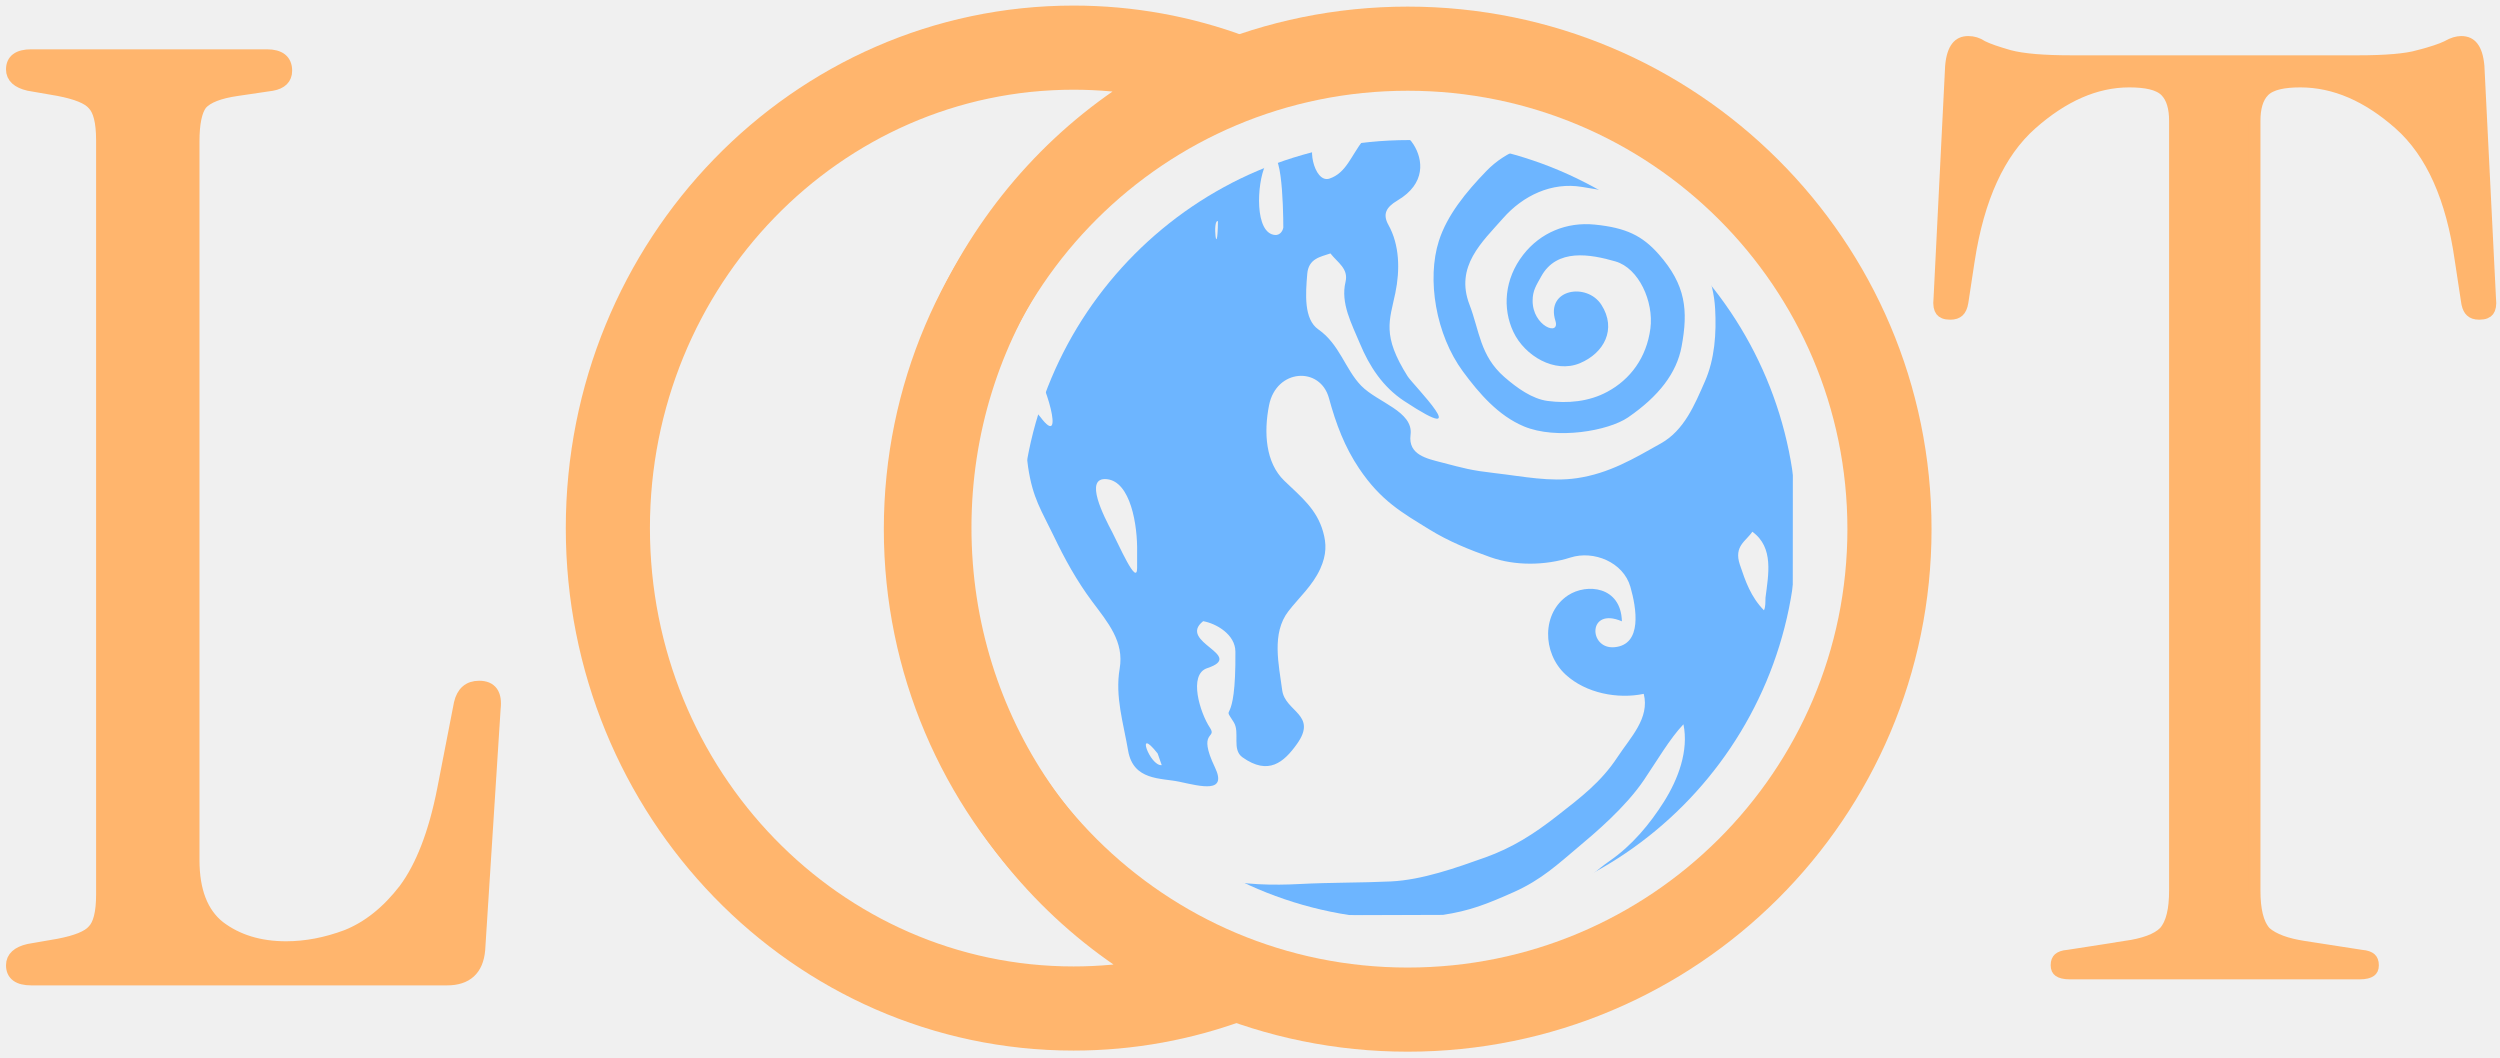
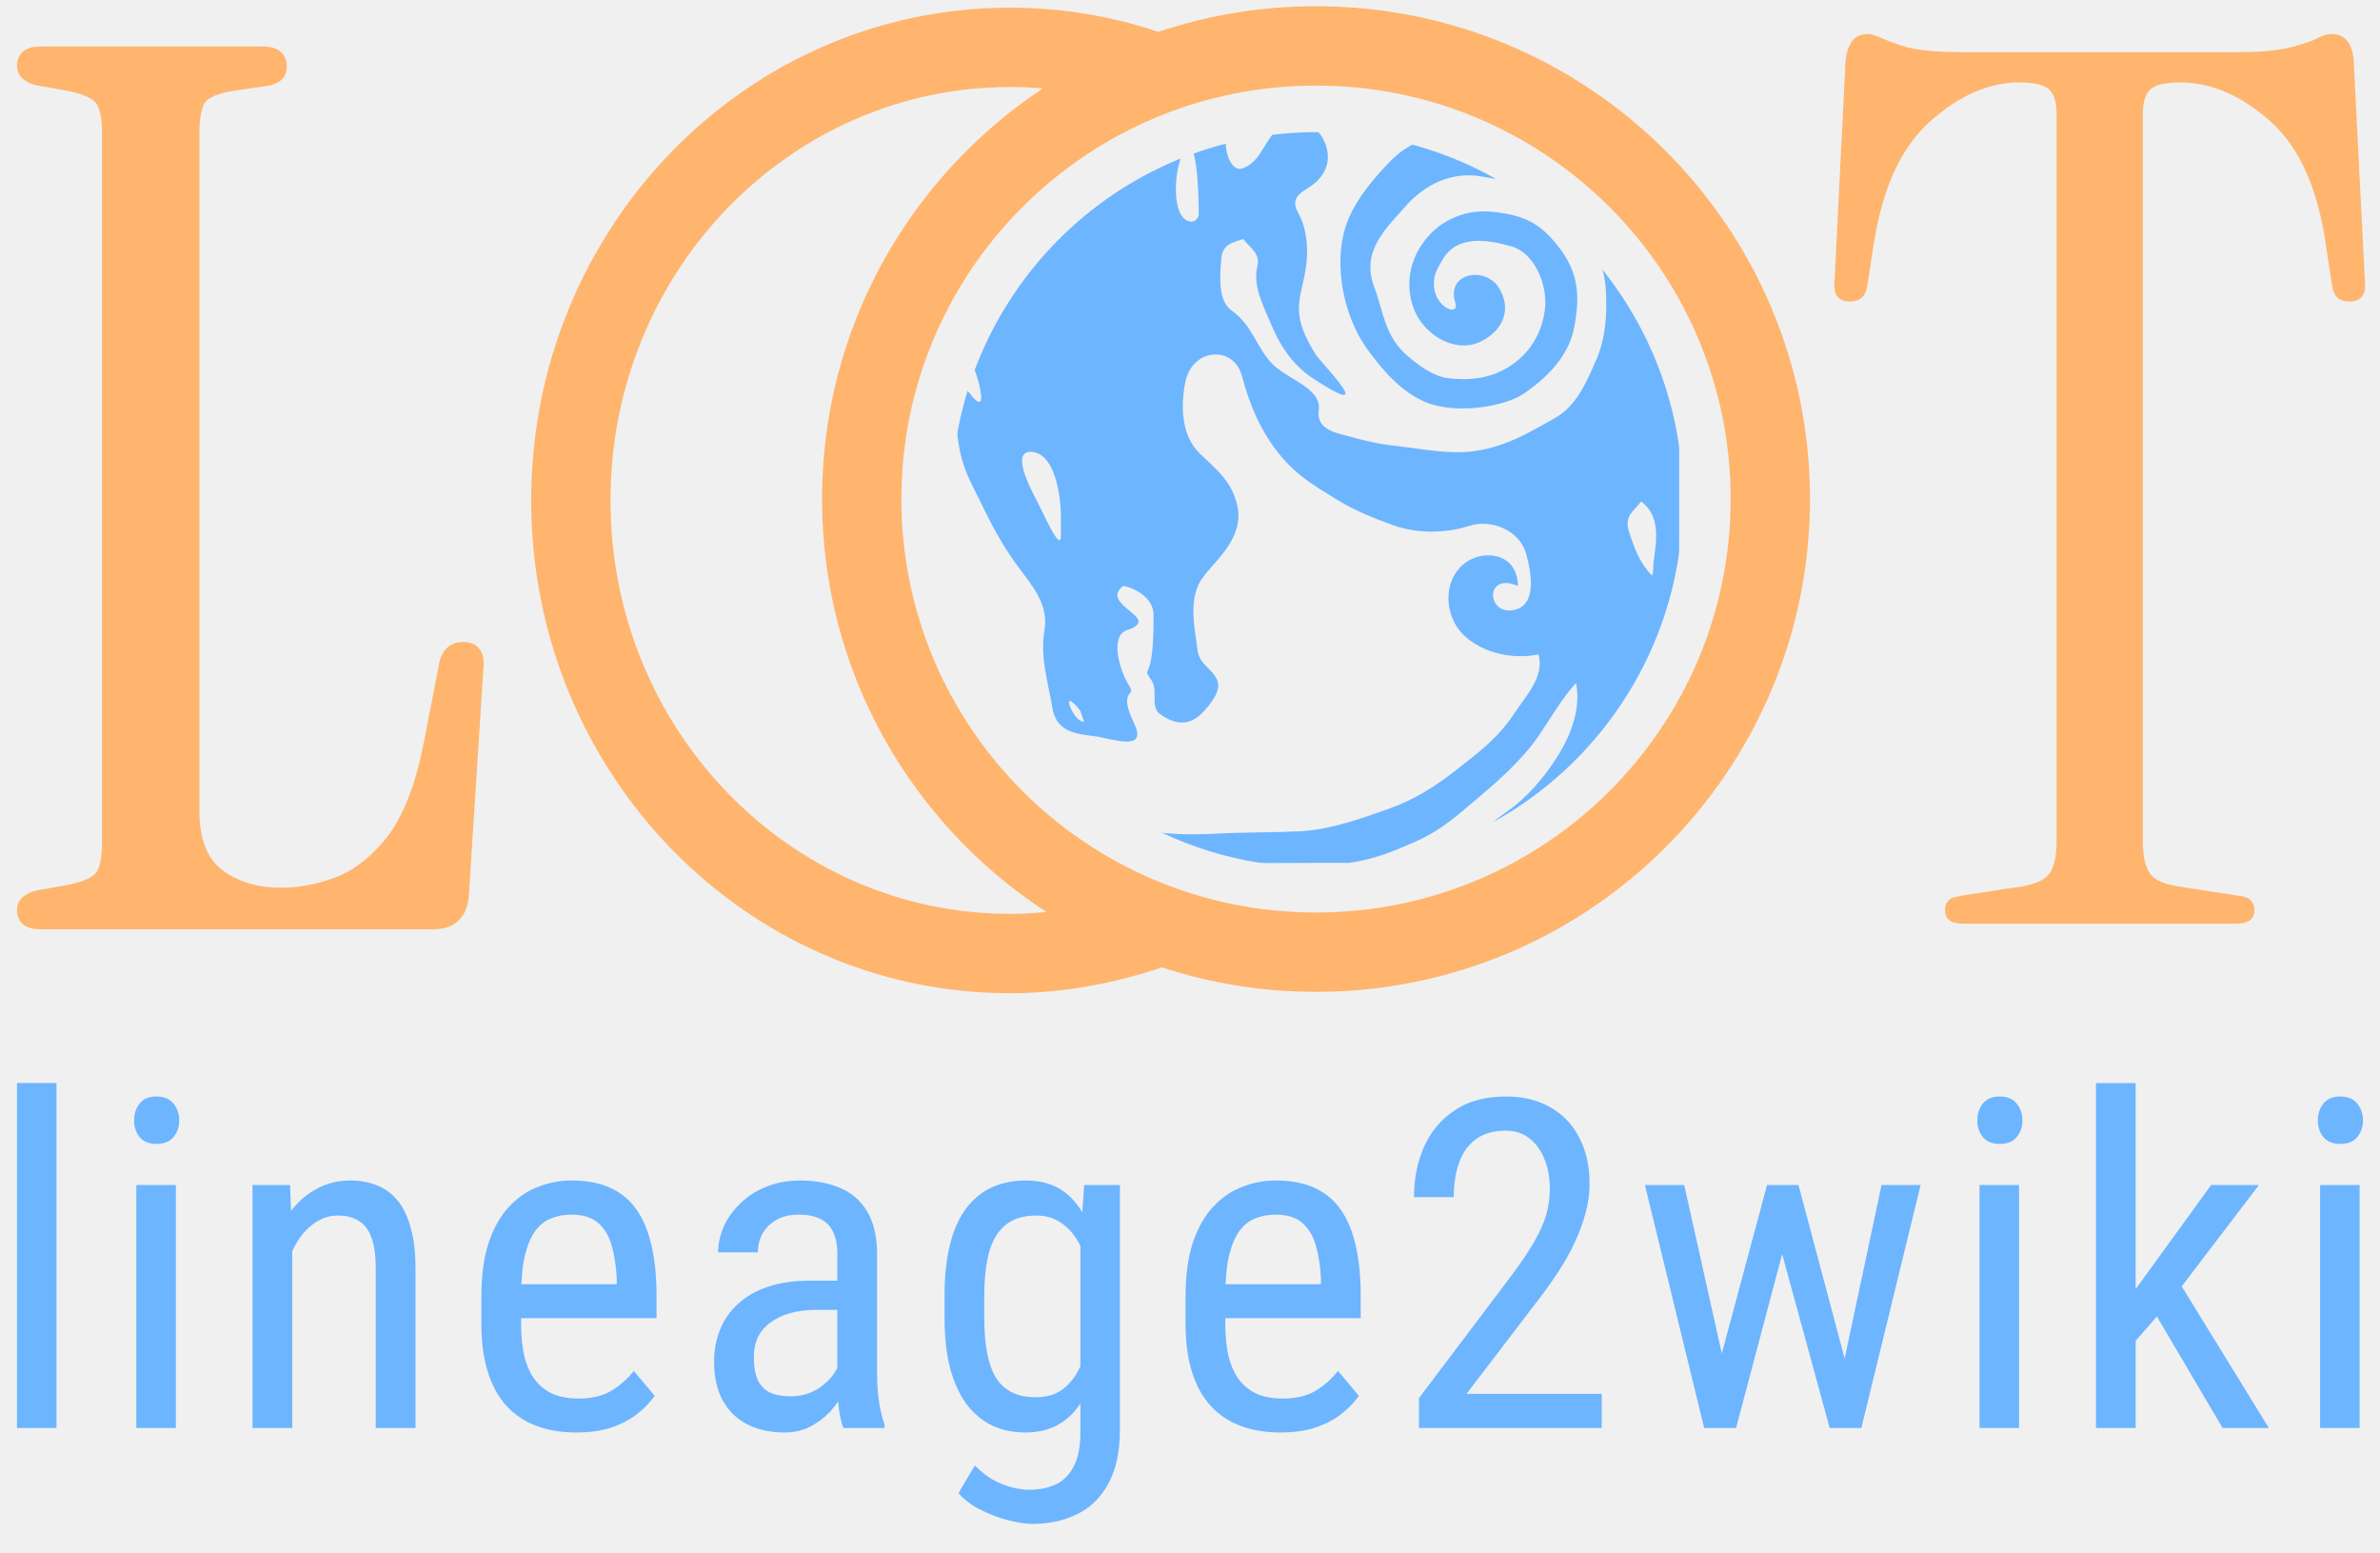
- <svg xmlns="http://www.w3.org/2000/svg" width="208" height="88" viewBox="0 0 208 88" fill="none">
-   <path d="M89.318 3.964C67.945 3.964 50.574 21.834 50.574 43.936C50.574 66.038 67.945 83.908 89.318 83.908C93.947 83.908 98.388 83.07 102.506 81.531C87.801 75.854 77.326 61.15 77.326 43.904C77.326 26.692 87.761 12.01 102.42 6.309C98.326 4.791 93.915 3.964 89.318 3.964Z" stroke="#FFB56D" stroke-width="7" />
-   <mask id="mask0_62806_805" style="mask-type:luminance" maskUnits="userSpaceOnUse" x="74" y="11" width="81" height="66">
-     <path d="M154.907 11.31H74.463V76.171H154.907V11.31Z" fill="white" />
-   </mask>
-   <g mask="url(#mask0_62806_805)">
-     <mask id="mask1_62806_805" style="mask-type:luminance" maskUnits="userSpaceOnUse" x="84" y="11" width="66" height="66">
-       <path d="M117.217 76.515C135.044 76.515 149.495 61.995 149.495 44.084C149.495 26.173 135.044 11.654 117.217 11.654C99.391 11.654 84.94 26.173 84.94 44.084C84.94 61.995 99.391 76.515 117.217 76.515Z" fill="white" />
+ <svg xmlns="http://www.w3.org/2000/svg" width="210" height="137" viewBox="0 0 210 137" fill="none">
+   <g clip-path="url(#clip0_2831_2626)">
+     <mask id="mask0_2831_2626" style="mask-type:luminance" maskUnits="userSpaceOnUse" x="73" y="11" width="81" height="66">
+       <path d="M153.907 11.31H73.463V76.171H153.907V11.31Z" fill="white" />
    </mask>
-     <g mask="url(#mask1_62806_805)">
-       <path d="M84.956 68.88C84.947 66.232 84.543 58.899 85.626 60.397C86.858 62.102 88.459 64.467 89.894 65.964C91.692 67.838 93.39 69.049 95.78 70.63C97.538 71.793 98.655 72.385 101.242 73.068C103.397 73.636 105.955 73.665 108.156 73.549C110.634 73.418 113.344 73.449 115.717 73.336C118.311 73.212 121.146 72.205 123.565 71.341C125.804 70.541 127.608 69.405 129.563 67.872C131.511 66.345 133.193 65.094 134.581 62.983C135.663 61.338 137.27 59.755 136.76 57.729C134.59 58.181 131.956 57.677 130.27 56.136C128.28 54.315 128.284 50.962 130.463 49.531C132.017 48.511 134.868 48.772 134.942 51.694C132.076 50.459 132.153 54.038 134.319 53.848C136.666 53.642 136.155 50.599 135.651 48.831C135.063 46.768 132.596 45.772 130.665 46.386C128.551 47.057 126.069 47.091 124.001 46.358C122.246 45.737 120.533 45.048 118.898 44.036C116.677 42.662 114.899 41.687 113.078 38.975C111.877 37.188 111.159 35.289 110.567 33.12C109.84 30.463 106.189 30.672 105.585 33.717C105.136 35.986 105.293 38.494 106.851 39.995C108.255 41.348 109.541 42.35 110.078 44.231C110.359 45.216 110.388 46.131 109.841 47.331C109.204 48.731 108.063 49.73 107.195 50.854C105.772 52.697 106.4 55.3 106.678 57.422C106.914 59.231 109.661 59.446 107.902 61.906C106.822 63.416 105.543 64.543 103.378 63.011C102.459 62.36 103.187 60.948 102.647 60.089C101.576 58.384 102.842 60.896 102.785 54.211C102.773 52.787 101.197 51.874 100.102 51.682C97.917 53.424 103.696 54.515 100.437 55.592C98.842 56.12 99.852 59.327 100.666 60.546C101.303 61.5 99.584 60.711 101.084 63.848C102.127 66.028 99.935 65.429 98.109 65.038C96.608 64.716 94.286 64.974 93.857 62.441C93.473 60.175 92.759 57.95 93.156 55.635C93.544 53.376 92.176 51.797 90.861 50.033C89.595 48.336 88.597 46.531 87.657 44.569C86.653 42.476 85.928 41.476 85.54 38.875C84.856 34.285 86.328 32.173 85.589 34.581C84.234 39 84.641 32.154 86.567 34.706C88.707 37.542 86.944 31.451 85.819 30.306C85.126 29.6 84.666 25.652 84.84 23.286C85.157 18.985 83.613 11.561 87.7 11.561C88.547 11.561 87.497 11.501 87.497 11.501C86.378 12.455 87.015 14.784 87.991 15.923C88.804 16.872 89.801 14.552 90.32 13.999C91.487 12.755 92.311 10.908 93.758 11.501C94.286 11.718 93.36 13.828 95.26 12.754C98.237 11.073 100.171 10.624 98.278 13.296C97.223 14.782 94.803 16.966 95.526 18.705C96.996 17.413 98.679 15.749 100.363 14.361C102.168 12.873 103.704 11.502 106.353 11.502C107.478 11.501 109.862 11.468 109.729 11.501C108.591 11.787 109.302 15.302 110.614 14.858C112.008 14.388 112.392 12.981 113.429 11.65C113.775 11.206 114.961 11.459 115.652 11.501C116.934 11.579 117.067 11.165 117.611 12.029C118.39 13.264 118.664 15.265 116.272 16.678C115.307 17.249 115.024 17.828 115.52 18.718C116.445 20.378 116.49 22.455 116.091 24.381C115.615 26.677 114.955 27.886 117.117 31.313C117.547 31.995 122.913 37.375 116.825 33.364C115.054 32.197 113.935 30.483 113.145 28.583C112.46 26.937 111.522 25.232 111.947 23.459C112.214 22.344 111.281 21.849 110.694 21.085C109.864 21.373 108.874 21.498 108.764 22.787C108.624 24.437 108.465 26.559 109.689 27.409C111.456 28.637 111.926 30.737 113.254 32.096C114.62 33.494 117.613 34.223 117.358 36.175C117.139 37.857 118.731 38.159 119.995 38.488C121.795 38.956 122.364 39.133 124.38 39.365C126.72 39.634 128.963 40.114 131.201 39.783C133.894 39.386 135.945 38.149 138.184 36.892C140.129 35.8 140.992 33.679 141.839 31.756C142.67 29.873 142.812 27.735 142.698 25.675C142.567 23.325 141.575 21.081 140.165 19.177C138.196 16.518 134.753 16.079 131.619 15.552C129.113 15.131 126.718 16.263 125.046 18.168C123.324 20.129 121.031 22.154 122.264 25.352C123.092 27.502 123.133 29.606 125.174 31.376C126.216 32.282 127.482 33.191 128.762 33.359C130.409 33.574 132.176 33.436 133.739 32.591C135.638 31.566 136.995 29.765 137.313 27.33C137.605 25.087 136.347 22.315 134.414 21.753C132.316 21.145 129.528 20.64 128.23 22.996C127.821 23.739 127.519 24.158 127.514 25.01C127.502 27.139 129.824 28.014 129.41 26.692C128.58 24.041 132.033 23.479 133.236 25.36C134.531 27.385 133.458 29.377 131.447 30.219C129.355 31.095 126.856 29.613 125.913 27.615C124.999 25.677 125.151 23.225 126.732 21.194C128.162 19.357 130.34 18.453 132.673 18.685C135.291 18.945 136.641 19.612 138.003 21.15C140.27 23.712 140.466 25.834 139.909 28.831C139.501 31.027 138.028 32.957 135.46 34.724C133.815 35.857 129.485 36.604 126.79 35.476C124.648 34.58 123.055 32.721 121.72 30.913C119.451 27.838 118.698 23.226 119.715 20.042C120.392 17.924 121.944 16.005 123.684 14.211C125.298 12.547 127.509 11.758 129.995 11.691C132.312 11.629 135.498 11.734 137.489 13.07C139.55 14.453 141.918 15.911 143.279 18.064C143.964 19.149 145.93 19.472 144.791 16.867C143.923 14.88 139.057 12.595 140.996 11.758C142.343 11.176 144.583 11.438 146.134 11.438C147.088 11.438 149.184 11.298 149.183 12.256L149.141 76.153C147.53 76.143 144.56 77.712 144.308 76.112C143.996 74.132 144.189 70.857 143.53 69.71C141.726 71.078 140.321 72.772 139.409 74.873C138.436 77.113 132.541 75.88 131.612 76.212C129.434 76.267 125.004 76.233 127.869 75.642C130.2 75.162 131.916 73.016 133.922 71.63C135.769 70.354 137.263 68.572 138.446 66.694C139.626 64.821 140.513 62.461 140.063 60.261C138.949 61.421 137.811 63.369 136.771 64.904C135.229 67.181 132.676 69.332 131.301 70.485C129.671 71.853 128.259 73.189 125.964 74.214C123.695 75.227 122.278 75.781 120.054 76.119C108.355 76.183 96.655 76.141 84.956 76.153V68.88ZM96.316 62.691C94.425 60.291 95.676 63.78 96.655 63.658L96.316 62.691ZM146.889 49.735C147.126 47.822 147.608 45.551 145.793 44.239C145.283 45.023 144.235 45.424 144.755 46.977C145.223 48.373 145.674 49.672 146.761 50.777C146.912 50.45 146.869 50.082 146.889 49.735ZM94.608 45.946C94.654 43.705 94.071 40.07 92.09 39.867C90.121 39.665 91.886 43.045 92.528 44.257C93.047 45.237 94.608 48.853 94.608 47.251V45.946ZM106.771 18.936C106.771 17.297 106.646 10.815 105.277 13.745C104.557 15.287 104.366 19.439 106.096 19.551C106.46 19.574 106.711 19.269 106.771 18.936ZM101.335 18.403C100.842 18.213 101.283 21.869 101.335 18.403V18.403Z" fill="#6DB5FF" />
+     <g mask="url(#mask0_2831_2626)">
+       <mask id="mask1_2831_2626" style="mask-type:luminance" maskUnits="userSpaceOnUse" x="83" y="11" width="66" height="66">
+         <path d="M116.217 76.515C134.044 76.515 148.495 61.995 148.495 44.084C148.495 26.173 134.044 11.654 116.217 11.654C98.391 11.654 83.94 26.173 83.94 44.084C83.94 61.995 98.391 76.515 116.217 76.515Z" fill="white" />
+       </mask>
+       <g mask="url(#mask1_2831_2626)">
+         <path d="M83.956 68.88C83.947 66.232 83.543 58.899 84.626 60.397C85.858 62.102 87.459 64.467 88.894 65.964C90.692 67.838 92.39 69.049 94.78 70.63C96.538 71.793 97.655 72.385 100.242 73.068C102.397 73.636 104.955 73.665 107.156 73.549C109.634 73.418 112.344 73.449 114.717 73.336C117.311 73.212 120.146 72.205 122.565 71.341C124.804 70.541 126.608 69.405 128.563 67.872C130.511 66.345 132.193 65.094 133.581 62.983C134.663 61.338 136.27 59.755 135.76 57.729C133.59 58.181 130.956 57.677 129.27 56.136C127.28 54.315 127.284 50.962 129.463 49.531C131.017 48.511 133.868 48.772 133.942 51.694C131.076 50.459 131.153 54.038 133.319 53.848C135.666 53.642 135.155 50.599 134.651 48.831C134.063 46.768 131.596 45.772 129.665 46.386C127.551 47.057 125.069 47.091 123.001 46.358C121.246 45.737 119.533 45.048 117.898 44.036C115.677 42.662 113.899 41.687 112.078 38.975C110.877 37.188 110.159 35.289 109.567 33.12C108.84 30.463 105.189 30.672 104.585 33.717C104.136 35.986 104.293 38.494 105.851 39.995C107.255 41.348 108.541 42.35 109.078 44.231C109.359 45.216 109.388 46.131 108.841 47.331C108.204 48.731 107.063 49.73 106.195 50.854C104.772 52.697 105.4 55.3 105.678 57.422C105.914 59.231 108.661 59.446 106.902 61.906C105.822 63.416 104.543 64.543 102.378 63.011C101.459 62.36 102.187 60.948 101.647 60.089C100.576 58.384 101.842 60.896 101.785 54.211C101.773 52.787 100.197 51.874 99.102 51.682C96.917 53.424 102.696 54.515 99.437 55.592C97.842 56.12 98.852 59.327 99.666 60.546C100.303 61.5 98.584 60.711 100.084 63.848C101.127 66.028 98.935 65.429 97.109 65.038C95.608 64.716 93.286 64.974 92.857 62.441C92.473 60.175 91.759 57.95 92.156 55.635C92.544 53.376 91.176 51.797 89.861 50.033C88.595 48.336 87.597 46.531 86.657 44.569C85.653 42.476 84.928 41.476 84.54 38.875C83.856 34.285 85.328 32.173 84.589 34.581C83.234 39 83.641 32.154 85.567 34.706C87.707 37.542 85.944 31.451 84.819 30.306C84.126 29.6 83.666 25.652 83.84 23.286C84.157 18.985 82.613 11.561 86.7 11.561C87.547 11.561 86.497 11.501 86.497 11.501C85.378 12.455 86.015 14.784 86.991 15.923C87.804 16.872 88.801 14.552 89.32 13.999C90.487 12.755 91.311 10.908 92.758 11.501C93.286 11.718 92.36 13.828 94.26 12.754C97.237 11.073 99.171 10.624 97.278 13.296C96.223 14.782 93.803 16.966 94.526 18.705C95.996 17.413 97.679 15.749 99.363 14.361C101.168 12.873 102.704 11.502 105.353 11.502C106.478 11.501 108.862 11.468 108.729 11.501C107.591 11.787 108.302 15.302 109.614 14.858C111.008 14.388 111.392 12.981 112.429 11.65C112.775 11.206 113.961 11.459 114.652 11.501C115.934 11.579 116.067 11.165 116.611 12.029C117.39 13.264 117.664 15.265 115.272 16.678C114.307 17.249 114.024 17.828 114.52 18.718C115.445 20.378 115.49 22.455 115.091 24.381C114.615 26.677 113.955 27.886 116.117 31.313C116.547 31.995 121.913 37.375 115.825 33.364C114.054 32.197 112.935 30.483 112.145 28.583C111.46 26.937 110.522 25.232 110.947 23.459C111.214 22.344 110.281 21.849 109.694 21.085C108.864 21.373 107.874 21.498 107.764 22.787C107.624 24.437 107.465 26.559 108.689 27.409C110.456 28.637 110.926 30.737 112.254 32.096C113.62 33.494 116.613 34.223 116.358 36.175C116.139 37.857 117.731 38.159 118.995 38.488C120.795 38.956 121.364 39.133 123.38 39.365C125.72 39.634 127.963 40.114 130.201 39.783C132.894 39.386 134.945 38.149 137.184 36.892C139.129 35.8 139.992 33.679 140.839 31.756C141.67 29.873 141.812 27.735 141.698 25.675C141.567 23.325 140.575 21.081 139.165 19.177C137.196 16.518 133.753 16.079 130.619 15.552C128.113 15.131 125.718 16.263 124.046 18.168C122.324 20.129 120.031 22.154 121.264 25.352C122.092 27.502 122.133 29.606 124.174 31.376C125.216 32.282 126.482 33.191 127.762 33.359C129.409 33.574 131.176 33.436 132.739 32.591C134.638 31.566 135.995 29.765 136.313 27.33C136.605 25.087 135.347 22.315 133.414 21.753C131.316 21.145 128.528 20.64 127.23 22.996C126.821 23.739 126.519 24.158 126.514 25.01C126.502 27.139 128.824 28.014 128.41 26.692C127.58 24.041 131.033 23.479 132.236 25.36C133.531 27.385 132.458 29.377 130.447 30.219C128.355 31.095 125.856 29.613 124.913 27.615C123.999 25.677 124.151 23.225 125.732 21.194C127.162 19.357 129.34 18.453 131.673 18.685C134.291 18.945 135.641 19.612 137.003 21.15C139.27 23.712 139.466 25.834 138.909 28.831C138.501 31.027 137.028 32.957 134.46 34.724C132.815 35.857 128.485 36.604 125.79 35.476C123.648 34.58 122.055 32.721 120.72 30.913C118.451 27.838 117.698 23.226 118.715 20.042C119.392 17.924 120.944 16.005 122.684 14.211C124.298 12.547 126.509 11.758 128.995 11.691C131.312 11.629 134.498 11.734 136.489 13.07C138.55 14.453 140.918 15.911 142.279 18.064C142.964 19.149 144.93 19.472 143.791 16.867C142.923 14.88 138.057 12.595 139.996 11.758C141.343 11.176 143.583 11.438 145.134 11.438C146.088 11.438 148.184 11.298 148.183 12.256L148.141 76.153C146.53 76.143 143.56 77.712 143.308 76.112C142.996 74.132 143.189 70.857 142.53 69.71C140.726 71.078 139.321 72.772 138.409 74.873C137.436 77.113 131.541 75.88 130.612 76.212C128.434 76.267 124.004 76.233 126.869 75.642C129.2 75.162 130.916 73.016 132.922 71.63C134.769 70.354 136.263 68.572 137.446 66.694C138.626 64.821 139.513 62.461 139.063 60.261C137.949 61.421 136.811 63.369 135.771 64.904C134.229 67.181 131.676 69.332 130.301 70.485C128.671 71.853 127.259 73.189 124.964 74.214C122.695 75.227 121.278 75.781 119.054 76.119C107.355 76.183 95.655 76.141 83.956 76.153V68.88ZM95.316 62.691C93.425 60.291 94.676 63.78 95.655 63.658L95.316 62.691ZM145.889 49.735C146.126 47.822 146.608 45.551 144.793 44.239C144.283 45.023 143.235 45.424 143.755 46.977C144.223 48.373 144.674 49.672 145.761 50.777C145.912 50.45 145.869 50.082 145.889 49.735ZM93.608 45.946C93.654 43.705 93.071 40.07 91.09 39.867C89.121 39.665 90.886 43.045 91.528 44.257C92.047 45.237 93.608 48.853 93.608 47.251V45.946ZM105.771 18.936C105.771 17.297 105.646 10.815 104.277 13.745C103.557 15.287 103.366 19.439 105.096 19.551C105.46 19.574 105.711 19.269 105.771 18.936ZM100.335 18.403C100.283 21.869 99.842 18.213 100.335 18.403Z" fill="#6DB5FF" />
+       </g>
    </g>
+     <path d="M189.07 74.116C189.07 75.517 189.29 76.511 189.729 77.1C190.413 77.945 191.705 78.122 192.711 78.28L197.536 79.028C197.87 79.076 198.198 79.12 198.479 79.325C198.783 79.576 198.921 79.913 198.921 80.309C198.921 80.65 198.802 80.982 198.52 81.189C198.253 81.385 197.851 81.483 197.315 81.483H173.223C172.689 81.483 172.287 81.386 172.019 81.189C171.735 80.982 171.616 80.651 171.616 80.309C171.616 79.915 171.735 79.614 171.964 79.402C172.28 79.111 172.635 79.152 173.008 79.027L176.848 78.432L176.843 78.427C178.126 78.235 179.753 78.174 180.717 77.213L180.72 77.21C181.218 76.64 181.468 75.608 181.468 74.116V10.048C181.468 9.051 181.253 8.339 180.825 7.912C180.637 7.725 180.362 7.579 179.997 7.474L179.835 7.432C179.389 7.325 178.827 7.271 178.149 7.271C175.507 7.271 172.901 8.411 170.332 10.688C167.199 13.466 165.9 17.765 165.288 21.77L164.764 25.209V25.211C164.692 25.674 164.532 26.02 164.284 26.251L164.282 26.253C164.032 26.483 163.695 26.599 163.265 26.599C162.728 26.599 162.345 26.446 162.114 26.145L162.115 26.144C161.883 25.842 161.801 25.389 161.873 24.783V24.778L162.836 5.474L162.837 5.465V5.456C162.899 4.737 163.067 4.023 163.551 3.471C163.929 3.087 164.433 2.988 164.95 3.007C165.376 3.038 166.146 3.422 166.146 3.422C166.146 3.422 167.23 3.852 167.601 3.968L168.297 4.175C169.368 4.46 171.045 4.602 173.33 4.602H197.207C198.948 4.602 200.714 4.562 202.402 4.1C203.33 3.845 203.99 3.622 204.381 3.427C204.881 3.142 205.346 3 205.774 3C206.299 3.025 206.775 3.185 207.112 3.614C207.393 3.972 207.578 4.487 207.668 5.158L208.665 24.783C208.706 25.245 208.72 25.755 208.424 26.144L208.423 26.146C208.191 26.445 207.812 26.599 207.273 26.599C206.845 26.599 206.505 26.483 206.256 26.252C205.965 25.983 205.833 25.591 205.774 25.209L205.237 21.682C204.522 16.63 202.881 12.966 200.312 10.688C197.743 8.411 195.101 7.272 192.389 7.271C191.711 7.271 191.149 7.325 190.703 7.432C190.257 7.538 189.927 7.698 189.714 7.911C189.285 8.338 189.07 9.051 189.07 10.048V74.116Z" fill="#FFB56D" />
+     <path d="M40.868 56.638C41.468 56.638 42.008 56.825 42.347 57.303C42.666 57.754 42.726 58.359 42.649 59.012L41.366 79.06V79.072C41.288 79.97 40.996 80.719 40.43 81.239C39.863 81.759 39.091 81.984 38.19 81.984H3.606C3.025 81.984 2.498 81.88 2.106 81.594C1.686 81.287 1.5 80.827 1.5 80.309C1.5 79.852 1.672 79.451 2.009 79.141C2.329 78.846 2.771 78.658 3.28 78.54L3.293 78.538L3.307 78.536L5.77 78.108C6.496 77.969 7.075 77.809 7.514 77.63C7.96 77.449 8.226 77.264 8.366 77.1L8.379 77.085L8.393 77.073C8.555 76.91 8.711 76.631 8.823 76.183C8.935 75.738 8.995 75.159 8.995 74.436V11.65C8.995 10.927 8.935 10.348 8.823 9.903C8.711 9.455 8.555 9.177 8.393 9.014L8.379 9L8.366 8.986C8.226 8.822 7.96 8.637 7.514 8.456C7.075 8.277 6.496 8.116 5.77 7.977L3.307 7.55L3.293 7.548L3.28 7.545C2.771 7.428 2.329 7.241 2.009 6.946C1.672 6.636 1.5 6.234 1.5 5.777C1.5 5.259 1.686 4.799 2.106 4.492C2.498 4.205 3.025 4.102 3.606 4.102H23.2C23.789 4.102 24.323 4.217 24.717 4.532C25.132 4.863 25.307 5.345 25.307 5.883C25.307 6.314 25.17 6.707 24.865 7.011C24.572 7.304 24.168 7.469 23.718 7.55L23.702 7.552L20.811 7.98H20.809C19.346 8.188 18.51 8.555 18.13 8.974C17.813 9.407 17.598 10.288 17.598 11.756V71.553C17.598 74.025 18.283 75.7 19.545 76.71C20.942 77.771 22.685 78.314 24.807 78.314C26.381 78.314 27.998 78.007 29.66 77.386C31.343 76.713 32.879 75.496 34.262 73.704C35.624 71.865 36.673 69.172 37.379 65.584L38.774 58.414C38.897 57.882 39.126 57.428 39.497 57.107C39.874 56.781 40.346 56.638 40.868 56.638Z" fill="#FFB56D" />
+     <path d="M72.534 44.025C72.534 28.901 80.276 15.588 92.017 7.8C91.059 7.72 90.09 7.677 89.111 7.677C69.771 7.677 53.868 23.88 53.868 44.149C53.868 64.418 69.771 80.62 89.111 80.621C90.183 80.621 91.258 80.562 92.329 80.454C80.414 72.696 72.534 59.283 72.534 44.025ZM79.534 44.025C79.534 64.16 95.905 80.5 116.119 80.501C136.333 80.501 152.704 64.16 152.704 44.025C152.704 23.89 136.333 7.55 116.119 7.55C95.905 7.55 79.534 23.89 79.534 44.025ZM159.704 44.025C159.704 68.045 140.181 87.501 116.119 87.501C111.371 87.501 106.8 86.739 102.521 85.338C98.359 86.754 93.751 87.621 89.111 87.621C65.707 87.62 46.868 68.083 46.868 44.149C46.868 20.215 65.707 0.677 89.111 0.677C93.679 0.677 98.083 1.427 102.211 2.812C106.579 1.346 111.256 0.55 116.119 0.55C140.181 0.55 159.704 20.006 159.704 44.025Z" fill="#FFB56D" />
  </g>
-   <path d="M204.774 3.5C205.208 3.5 205.502 3.647 205.718 3.923C205.954 4.223 206.135 4.726 206.202 5.499L207.165 24.809L207.166 24.825L207.168 24.842C207.233 25.392 207.143 25.689 207.027 25.841C206.923 25.975 206.719 26.099 206.273 26.099C205.937 26.099 205.73 26.01 205.595 25.885C205.472 25.771 205.36 25.582 205.293 25.273L205.268 25.134L204.732 21.611C204.008 16.498 202.336 12.701 199.644 10.315C197.008 7.978 194.253 6.771 191.389 6.771C190.688 6.771 190.084 6.826 189.586 6.945C189.094 7.063 188.664 7.254 188.36 7.558C187.792 8.124 187.57 9 187.57 10.048V74.116C187.57 75.631 187.816 76.827 188.444 77.542L188.465 77.567L188.49 77.589C189.169 78.182 190.249 78.556 191.633 78.774H191.634L196.452 79.522L196.471 79.524L196.49 79.526C196.893 79.557 197.115 79.661 197.234 79.769C197.339 79.866 197.42 80.021 197.42 80.309C197.42 80.573 197.338 80.702 197.224 80.786C197.08 80.891 196.804 80.983 196.315 80.983H172.223C171.734 80.983 171.457 80.891 171.314 80.786C171.199 80.702 171.116 80.573 171.116 80.309C171.116 80.021 171.198 79.866 171.303 79.769C171.421 79.661 171.644 79.557 172.047 79.526L172.067 79.524L172.085 79.522L176.904 78.774L176.903 78.773C178.344 78.558 179.45 78.186 180.071 77.566L180.083 77.555L180.094 77.542C180.721 76.827 180.968 75.631 180.968 74.116V10.048C180.968 9 180.746 8.124 180.178 7.558C179.873 7.254 179.444 7.063 178.951 6.945C178.454 6.826 177.849 6.771 177.149 6.771C174.352 6.771 171.633 7.981 169 10.315C166.31 12.699 164.6 16.495 163.806 21.609L163.805 21.611L163.27 25.134C163.209 25.526 163.083 25.754 162.943 25.885C162.807 26.01 162.601 26.099 162.265 26.099C161.819 26.099 161.614 25.975 161.511 25.841C161.394 25.689 161.304 25.392 161.369 24.842L161.371 24.825L161.372 24.809L162.335 5.499C162.402 4.726 162.583 4.223 162.819 3.923C163.035 3.647 163.329 3.5 163.764 3.5C164.162 3.5 164.53 3.612 164.879 3.844L164.905 3.86L164.933 3.875C165.405 4.111 166.157 4.369 167.16 4.655L167.169 4.658C168.306 4.961 170.038 5.102 172.33 5.102H196.207C198.489 5.102 200.188 4.961 201.26 4.657L201.261 4.658C202.333 4.373 203.127 4.113 203.605 3.875L203.617 3.868L203.629 3.861C204.078 3.605 204.457 3.5 204.774 3.5Z" fill="#FFB56D" stroke="#FFB56D" />
-   <path d="M2.606 81.484C1.535 81.484 1 81.092 1 80.309C1 79.668 1.464 79.241 2.392 79.028L4.855 78.601C6.354 78.316 7.317 77.925 7.746 77.426C8.245 76.928 8.495 75.931 8.495 74.436V11.649C8.495 10.154 8.245 9.158 7.746 8.659C7.317 8.161 6.354 7.77 4.855 7.485L2.392 7.058C1.464 6.844 1 6.417 1 5.776C1 4.994 1.535 4.602 2.606 4.602H22.201C23.271 4.602 23.807 5.029 23.807 5.883C23.807 6.524 23.414 6.916 22.629 7.058L19.738 7.485C18.239 7.698 17.24 8.09 16.74 8.659C16.311 9.229 16.097 10.261 16.097 11.756V71.553C16.097 74.116 16.811 75.967 18.239 77.106C19.738 78.245 21.594 78.814 23.807 78.814C25.448 78.814 27.126 78.494 28.839 77.853C30.624 77.141 32.23 75.86 33.657 74.009C35.085 72.087 36.156 69.311 36.87 65.68L38.262 58.526C38.476 57.6 39.011 57.138 39.868 57.138C40.867 57.138 41.295 57.743 41.153 58.953L39.868 79.028C39.725 80.665 38.833 81.484 37.191 81.484H2.606Z" fill="#FFB56D" stroke="#FFB56D" />
-   <path d="M117.119 84C139.257 84 157.204 66.103 157.204 44.025C157.204 21.948 139.257 4.05 117.119 4.05C94.981 4.05 77.034 21.948 77.034 44.025C77.034 66.103 94.981 84 117.119 84Z" stroke="#FFB56D" stroke-width="7" />
+   <path d="M208.202 104.539V125.975H204.716V104.539H208.202ZM204.518 98.854C204.518 98.259 204.683 97.757 205.013 97.348C205.343 96.939 205.838 96.734 206.499 96.734C207.159 96.734 207.654 96.939 207.984 97.348C208.328 97.757 208.5 98.259 208.5 98.854C208.5 99.422 208.328 99.91 207.984 100.32C207.654 100.716 207.159 100.914 206.499 100.914C205.838 100.914 205.343 100.716 205.013 100.32C204.683 99.91 204.518 99.422 204.518 98.854Z" fill="#6DB5FF" />
+   <path d="M188.443 95.545V125.975H184.937V95.545H188.443ZM199.319 104.54L191.692 114.544L186.977 119.972L186.739 116.069L189.988 111.592L195.099 104.54H199.319ZM196.11 125.975L190.087 115.752L191.89 112.484L200.191 125.975H196.11Z" fill="#6DB5FF" />
+   <path d="M178.152 104.539V125.975H174.665V104.539H178.152ZM174.467 98.854C174.467 98.259 174.632 97.757 174.962 97.348C175.292 96.939 175.788 96.734 176.448 96.734C177.108 96.734 177.604 96.939 177.934 97.348C178.277 97.757 178.449 98.259 178.449 98.854C178.449 99.422 178.277 99.91 177.934 100.32C177.604 100.716 177.108 100.914 176.448 100.914C175.788 100.914 175.292 100.716 174.962 100.32C174.632 99.91 174.467 99.422 174.467 98.854Z" fill="#6DB5FF" />
+   <path d="M151.181 122.171L155.916 104.54H158.194L157.936 108.046L153.182 125.975H150.983L151.181 122.171ZM148.606 104.54L152.588 122.369L152.687 125.975H150.369L145.139 104.54H148.606ZM162.255 122.231L166.019 104.54H169.466L164.236 125.975H161.958L162.255 122.231ZM158.689 104.54L163.305 121.874L163.622 125.975H161.443L156.53 108.006L156.272 104.54H158.689Z" fill="#6DB5FF" />
+   <path d="M141.326 122.963V125.975H125.2V123.34L133.145 112.82C134.122 111.526 134.868 110.43 135.383 109.532C135.898 108.62 136.255 107.808 136.453 107.095C136.651 106.369 136.75 105.629 136.75 104.876C136.75 103.925 136.598 103.067 136.295 102.301C135.991 101.522 135.548 100.901 134.967 100.439C134.386 99.976 133.686 99.745 132.867 99.745C131.797 99.745 130.919 99.996 130.232 100.498C129.559 100.987 129.064 101.673 128.747 102.558C128.43 103.443 128.271 104.46 128.271 105.609H124.765C124.765 103.985 125.062 102.499 125.656 101.152C126.264 99.805 127.168 98.735 128.37 97.942C129.572 97.137 131.071 96.734 132.867 96.734C134.413 96.734 135.733 97.058 136.829 97.705C137.939 98.339 138.784 99.237 139.365 100.399C139.96 101.548 140.257 102.895 140.257 104.44C140.257 105.286 140.138 106.144 139.9 107.016C139.676 107.874 139.359 108.733 138.949 109.591C138.553 110.45 138.084 111.295 137.543 112.127C137.001 112.959 136.42 113.778 135.799 114.583L129.4 122.963H141.326Z" fill="#6DB5FF" />
+   <path d="M112.949 126.371C111.668 126.371 110.512 126.179 109.482 125.796C108.452 125.413 107.573 124.832 106.847 124.053C106.121 123.261 105.566 122.263 105.183 121.062C104.8 119.86 104.608 118.44 104.608 116.802V114.385C104.608 112.497 104.826 110.899 105.262 109.591C105.711 108.284 106.312 107.234 107.065 106.441C107.818 105.635 108.67 105.054 109.621 104.698C110.571 104.328 111.549 104.143 112.553 104.143C113.9 104.143 115.049 104.361 116 104.797C116.951 105.233 117.723 105.88 118.317 106.738C118.912 107.597 119.348 108.653 119.625 109.908C119.916 111.163 120.061 112.609 120.061 114.247V116.287H106.669V113.296H116.554V112.8C116.501 111.691 116.35 110.714 116.099 109.868C115.861 109.023 115.465 108.363 114.91 107.887C114.355 107.399 113.569 107.154 112.553 107.154C111.905 107.154 111.304 107.267 110.75 107.491C110.208 107.702 109.739 108.079 109.343 108.62C108.96 109.149 108.656 109.882 108.432 110.819C108.221 111.757 108.115 112.946 108.115 114.385V116.802C108.115 117.951 108.221 118.942 108.432 119.774C108.656 120.593 108.98 121.273 109.403 121.814C109.838 122.343 110.367 122.739 110.987 123.003C111.621 123.254 112.341 123.379 113.147 123.379C114.322 123.379 115.293 123.155 116.059 122.706C116.825 122.244 117.492 121.656 118.06 120.943L119.902 123.142C119.519 123.683 119.017 124.205 118.397 124.707C117.789 125.195 117.036 125.598 116.138 125.915C115.253 126.219 114.19 126.371 112.949 126.371Z" fill="#6DB5FF" />
+   <path d="M95.665 104.539H98.815V126.153C98.815 128.042 98.485 129.6 97.825 130.828C97.177 132.057 96.273 132.961 95.11 133.542C93.948 134.137 92.608 134.434 91.089 134.434C90.547 134.434 89.867 134.335 89.048 134.137C88.229 133.939 87.411 133.635 86.592 133.225C85.773 132.829 85.099 132.327 84.571 131.72L86.017 129.283C86.77 130.049 87.569 130.597 88.414 130.927C89.26 131.257 90.065 131.423 90.831 131.423C91.743 131.423 92.535 131.257 93.209 130.927C93.882 130.597 94.404 130.056 94.774 129.303C95.143 128.563 95.328 127.573 95.328 126.331V109.254L95.665 104.539ZM83.343 116.287V114.286C83.343 112.516 83.508 110.998 83.838 109.73C84.168 108.449 84.644 107.399 85.264 106.58C85.898 105.748 86.658 105.134 87.543 104.737C88.428 104.341 89.418 104.143 90.514 104.143C91.624 104.143 92.581 104.368 93.387 104.817C94.192 105.266 94.859 105.919 95.388 106.778C95.929 107.623 96.352 108.653 96.656 109.868C96.973 111.07 97.191 112.431 97.309 113.949V116.624C97.191 118.13 96.973 119.483 96.656 120.685C96.352 121.887 95.923 122.911 95.368 123.756C94.826 124.601 94.153 125.248 93.347 125.697C92.542 126.146 91.584 126.371 90.475 126.371C89.392 126.371 88.414 126.166 87.543 125.757C86.671 125.334 85.918 124.707 85.284 123.875C84.663 123.029 84.181 121.979 83.838 120.725C83.508 119.457 83.343 117.978 83.343 116.287ZM86.849 114.286V116.287C86.849 117.476 86.935 118.513 87.107 119.397C87.278 120.269 87.543 120.995 87.899 121.577C88.269 122.144 88.738 122.567 89.306 122.844C89.887 123.122 90.58 123.261 91.386 123.261C92.363 123.261 93.162 123.023 93.783 122.547C94.404 122.072 94.899 121.445 95.269 120.665C95.652 119.873 95.956 119.021 96.18 118.11V112.483C96.048 111.81 95.857 111.163 95.606 110.542C95.368 109.908 95.058 109.347 94.675 108.858C94.292 108.356 93.829 107.96 93.288 107.669C92.76 107.379 92.139 107.234 91.426 107.234C90.62 107.234 89.927 107.379 89.346 107.669C88.764 107.96 88.289 108.396 87.919 108.977C87.549 109.558 87.278 110.291 87.107 111.176C86.935 112.061 86.849 113.098 86.849 114.286Z" fill="#6DB5FF" />
+   <path d="M73.884 122.31V110.681C73.884 109.835 73.752 109.155 73.488 108.64C73.237 108.125 72.854 107.749 72.339 107.511C71.837 107.273 71.203 107.154 70.437 107.154C69.697 107.154 69.057 107.306 68.515 107.61C67.987 107.914 67.578 108.317 67.287 108.818C67.01 109.32 66.871 109.875 66.871 110.483H63.364C63.364 109.717 63.529 108.957 63.86 108.204C64.203 107.451 64.692 106.771 65.326 106.164C65.96 105.543 66.719 105.054 67.604 104.698C68.502 104.328 69.506 104.143 70.615 104.143C71.936 104.143 73.105 104.361 74.122 104.797C75.139 105.219 75.938 105.913 76.519 106.877C77.1 107.841 77.391 109.122 77.391 110.72V121.299C77.391 122.012 77.443 122.772 77.549 123.577C77.668 124.383 77.833 125.077 78.044 125.658V125.975H74.419C74.247 125.552 74.115 124.991 74.023 124.291C73.93 123.577 73.884 122.917 73.884 122.31ZM74.439 112.979L74.478 115.554H72.042C71.21 115.554 70.45 115.647 69.763 115.831C69.09 116.016 68.509 116.287 68.02 116.644C67.531 116.987 67.155 117.416 66.891 117.931C66.64 118.446 66.514 119.034 66.514 119.695C66.514 120.553 66.633 121.24 66.871 121.755C67.109 122.257 67.465 122.62 67.941 122.844C68.416 123.069 69.017 123.181 69.743 123.181C70.628 123.181 71.408 122.977 72.081 122.567C72.755 122.158 73.276 121.662 73.646 121.081C74.029 120.5 74.207 119.959 74.181 119.457L74.954 121.101C74.901 121.616 74.729 122.178 74.439 122.785C74.161 123.379 73.772 123.954 73.27 124.509C72.768 125.05 72.174 125.499 71.487 125.856C70.813 126.199 70.054 126.371 69.209 126.371C67.967 126.371 66.877 126.133 65.94 125.658C65.015 125.182 64.296 124.482 63.78 123.558C63.265 122.633 63.008 121.491 63.008 120.13C63.008 119.1 63.186 118.149 63.543 117.278C63.899 116.406 64.428 115.653 65.128 115.019C65.828 114.372 66.706 113.87 67.762 113.514C68.832 113.157 70.067 112.979 71.467 112.979H74.439Z" fill="#6DB5FF" />
+   <path d="M50.815 126.371C49.534 126.371 48.378 126.179 47.348 125.796C46.318 125.413 45.44 124.832 44.713 124.053C43.987 123.261 43.432 122.263 43.049 121.062C42.666 119.86 42.475 118.44 42.475 116.802V114.385C42.475 112.497 42.693 110.899 43.128 109.591C43.577 108.284 44.178 107.234 44.931 106.441C45.684 105.635 46.536 105.054 47.487 104.698C48.438 104.328 49.415 104.143 50.419 104.143C51.766 104.143 52.915 104.361 53.866 104.797C54.817 105.233 55.589 105.88 56.184 106.738C56.778 107.597 57.214 108.653 57.491 109.908C57.782 111.163 57.927 112.609 57.927 114.247V116.287H44.535V113.296H54.42V112.8C54.368 111.691 54.216 110.714 53.965 109.868C53.727 109.023 53.331 108.363 52.776 107.887C52.221 107.399 51.436 107.154 50.419 107.154C49.772 107.154 49.171 107.267 48.616 107.491C48.075 107.702 47.606 108.079 47.209 108.62C46.826 109.149 46.523 109.882 46.298 110.819C46.087 111.757 45.981 112.946 45.981 114.385V116.802C45.981 117.951 46.087 118.942 46.298 119.774C46.523 120.593 46.846 121.273 47.269 121.814C47.705 122.343 48.233 122.739 48.854 123.003C49.488 123.254 50.207 123.379 51.013 123.379C52.188 123.379 53.159 123.155 53.925 122.706C54.691 122.244 55.358 121.656 55.926 120.943L57.769 123.142C57.386 123.683 56.884 124.205 56.263 124.707C55.655 125.195 54.903 125.598 54.005 125.915C53.12 126.219 52.056 126.371 50.815 126.371Z" fill="#6DB5FF" />
+   <path d="M25.786 109.116V125.975H22.279V104.539H25.588L25.786 109.116ZM24.934 114.445L23.508 114.385C23.494 112.919 23.66 111.566 24.003 110.324C24.359 109.069 24.861 107.98 25.509 107.055C26.169 106.131 26.955 105.418 27.866 104.916C28.777 104.401 29.788 104.143 30.897 104.143C31.769 104.143 32.561 104.288 33.274 104.579C33.987 104.856 34.595 105.305 35.097 105.926C35.599 106.547 35.982 107.352 36.246 108.343C36.523 109.32 36.662 110.516 36.662 111.929V125.975H33.155V111.889C33.155 110.766 33.03 109.868 32.779 109.195C32.541 108.508 32.172 108.013 31.67 107.709C31.181 107.392 30.56 107.234 29.807 107.234C29.121 107.234 28.48 107.425 27.886 107.808C27.291 108.191 26.77 108.719 26.321 109.393C25.885 110.067 25.541 110.839 25.291 111.711C25.053 112.569 24.934 113.481 24.934 114.445Z" fill="#6DB5FF" />
+   <path d="M15.516 104.539V125.975H12.029V104.539H15.516ZM11.831 98.854C11.831 98.259 11.996 97.757 12.326 97.348C12.656 96.939 13.152 96.734 13.812 96.734C14.473 96.734 14.968 96.939 15.298 97.348C15.641 97.757 15.813 98.259 15.813 98.854C15.813 99.422 15.641 99.91 15.298 100.32C14.968 100.716 14.473 100.914 13.812 100.914C13.152 100.914 12.656 100.716 12.326 100.32C11.996 99.91 11.831 99.422 11.831 98.854Z" fill="#6DB5FF" />
+   <path d="M4.987 95.545V125.975H1.5V95.545H4.987Z" fill="#6DB5FF" />
+   <defs>
+     <clipPath id="clip0_2831_2626">
+       <rect width="208" height="88" fill="white" transform="translate(1)" />
+     </clipPath>
+   </defs>
</svg>
